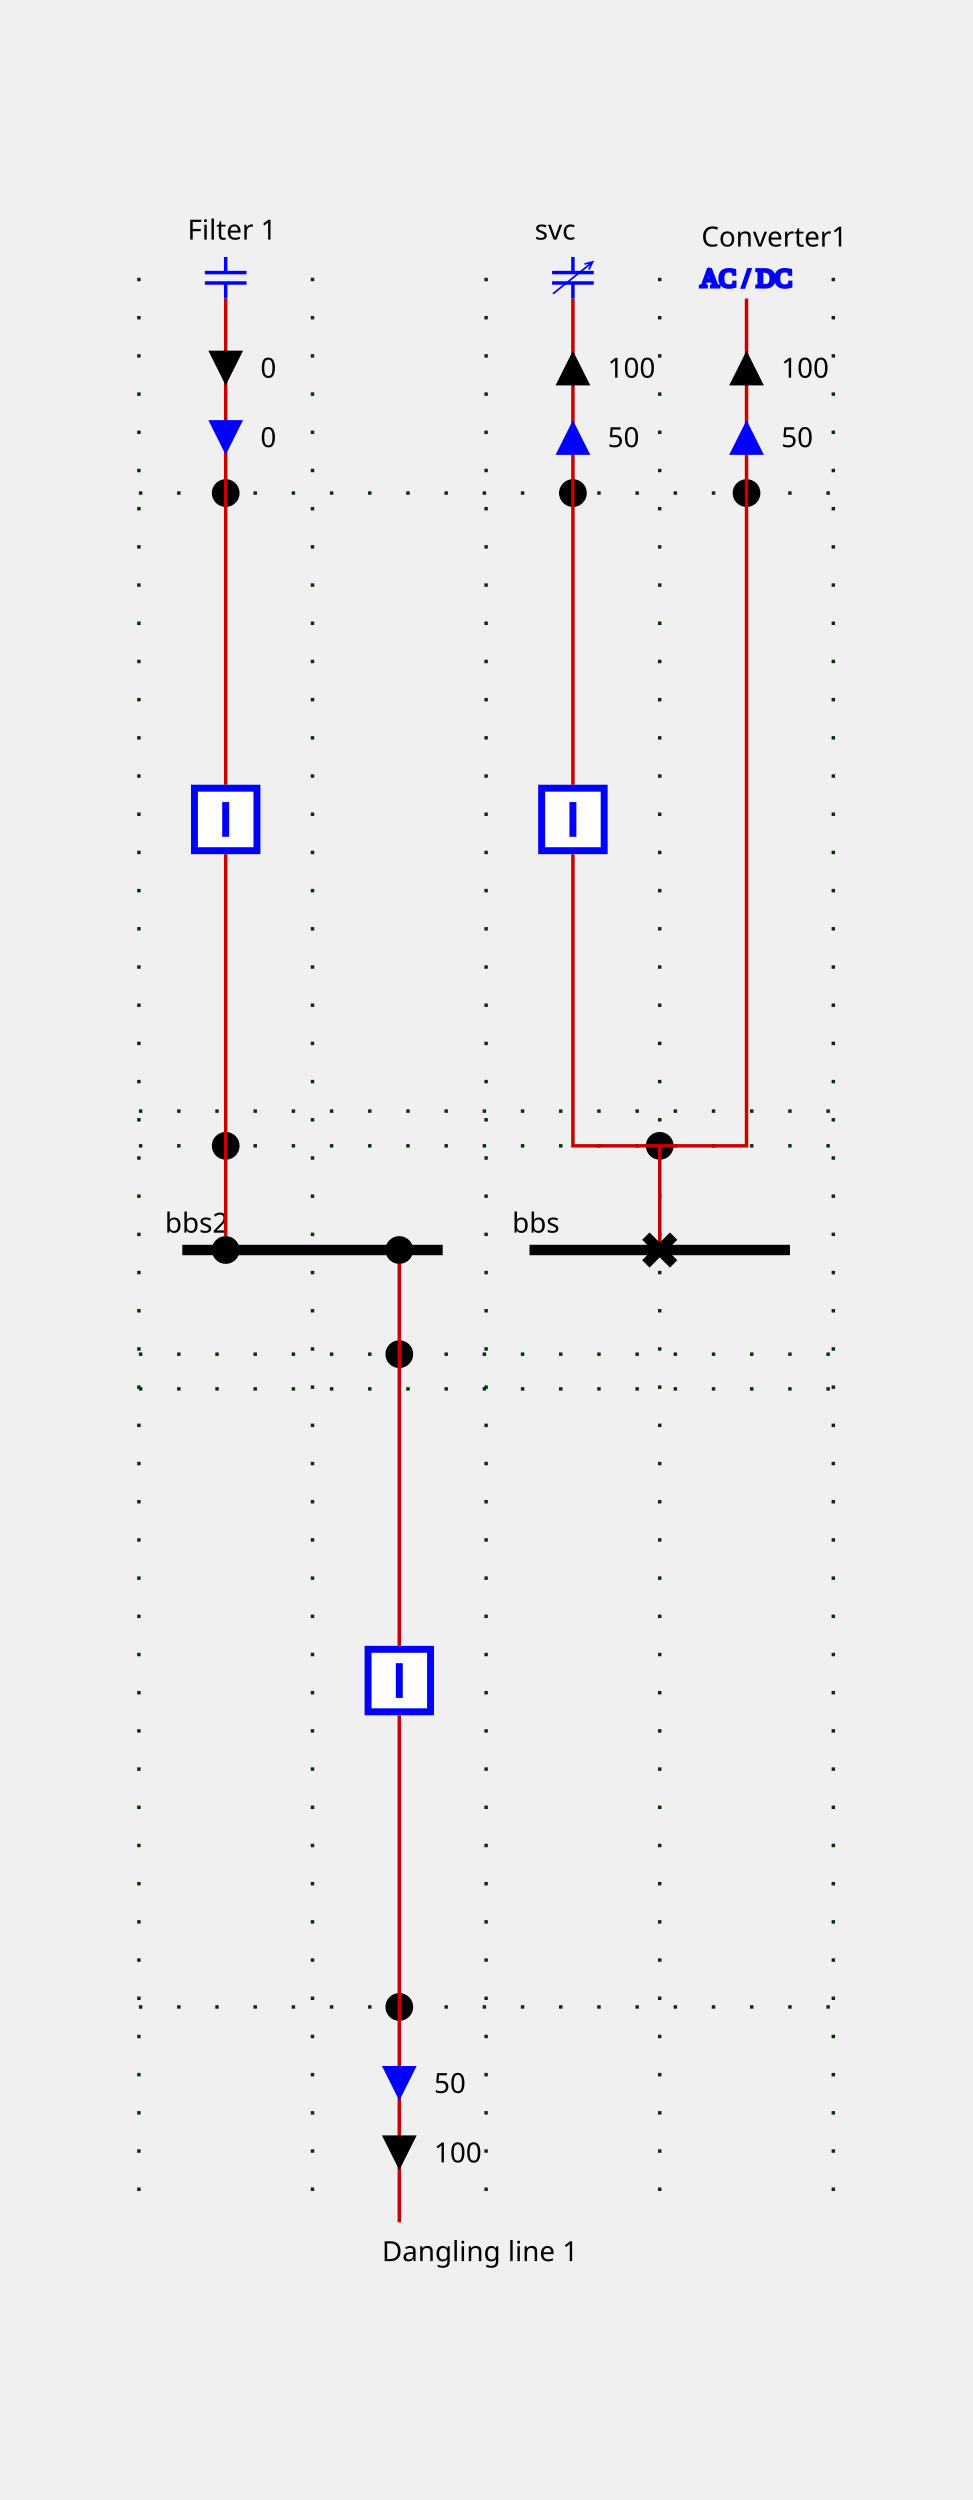
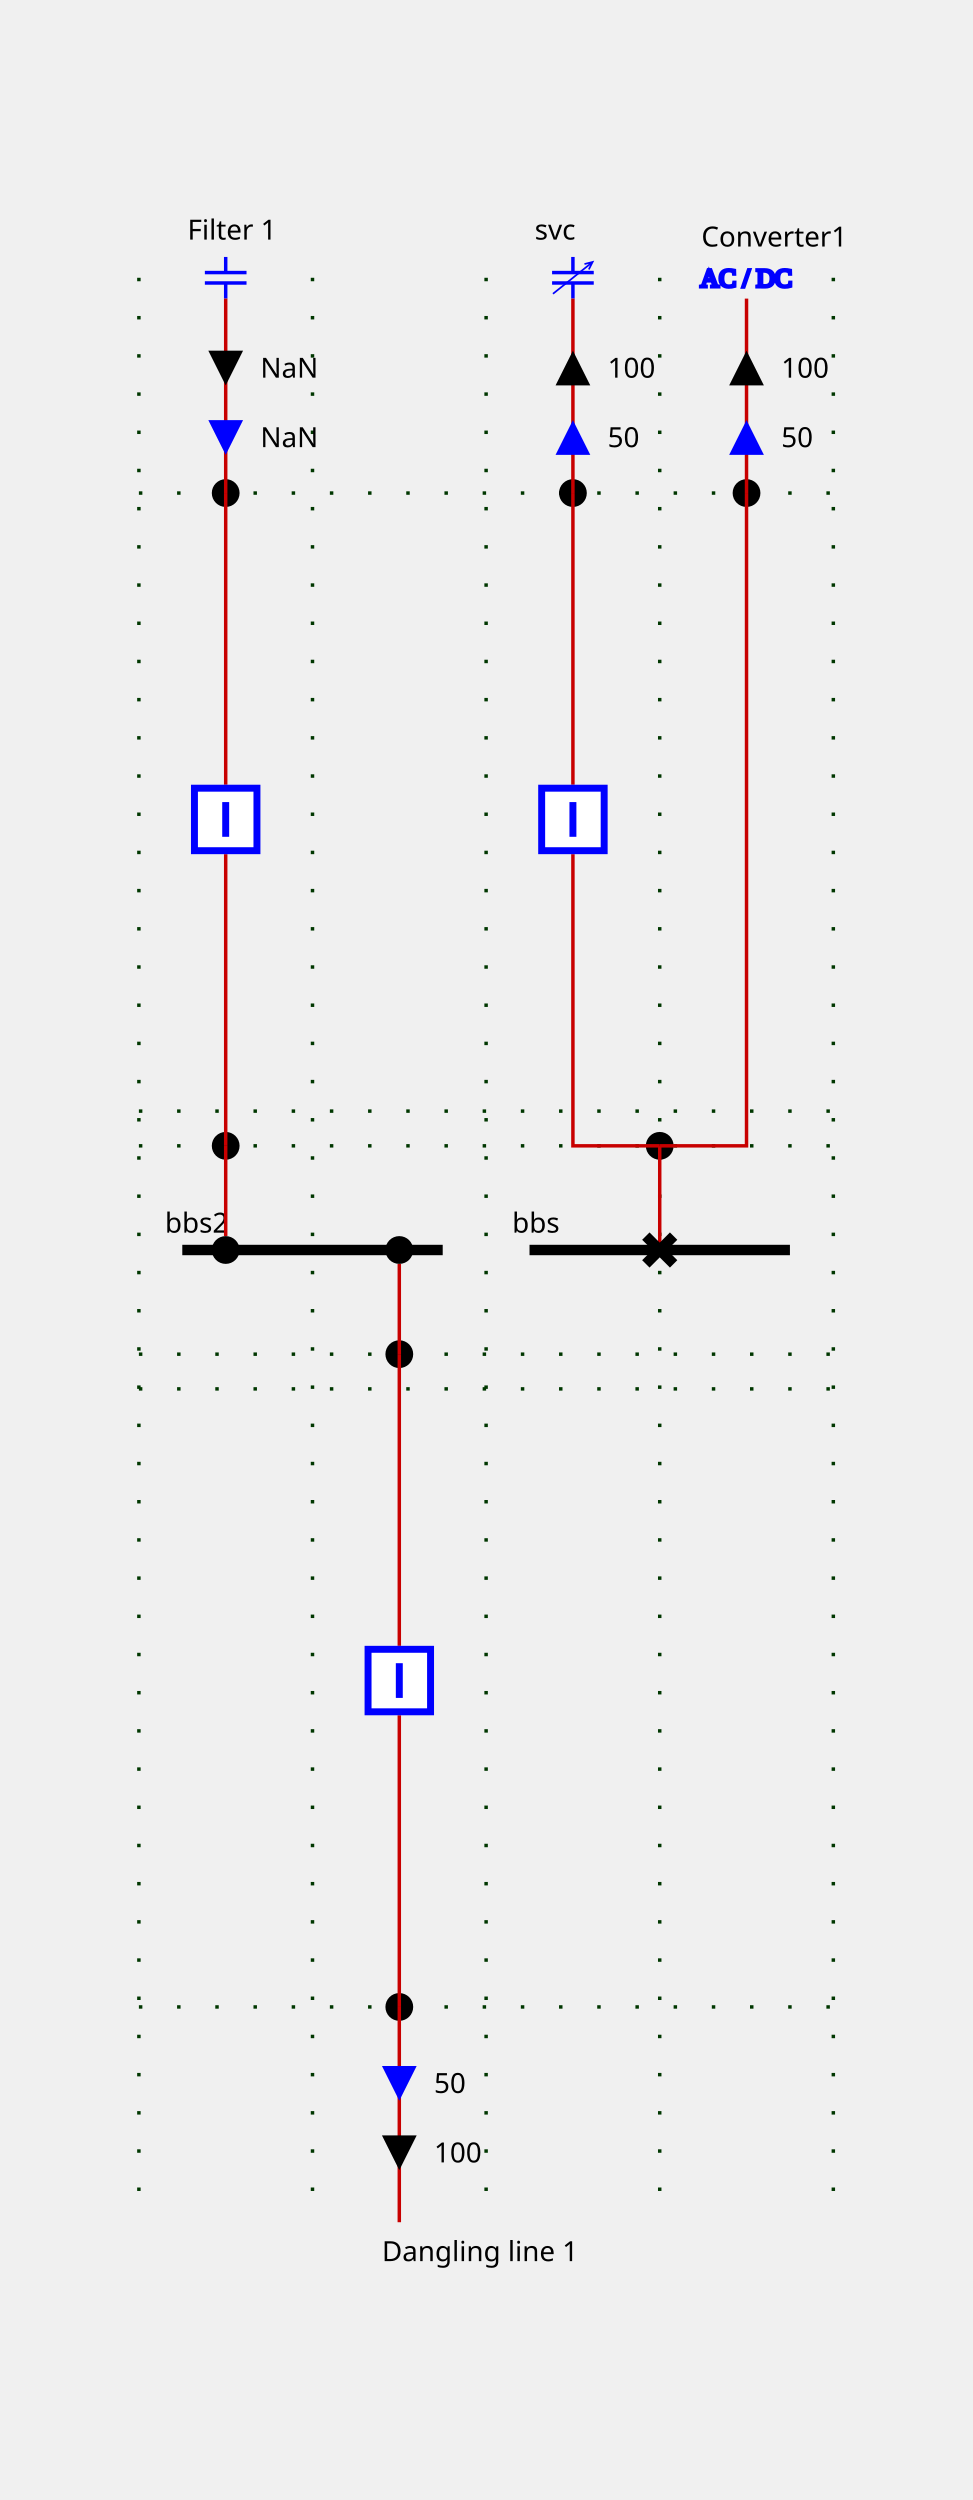
<svg xmlns="http://www.w3.org/2000/svg" height="720.0" viewBox="0 0 280.0 720.0" width="280.0">
  <style>
/* ----------------------------------------------------------------------- */
/* File: tautologies.css ------------------------------------------------- */
.sld-out .sld-arrow-in {visibility: hidden}
.sld-in .sld-arrow-out {visibility: hidden}
.sld-closed .sld-sw-open {visibility: hidden}
.sld-open .sld-sw-closed {visibility: hidden}
.sld-hidden-node {visibility: hidden}
.sld-top-feeder .sld-label {dominant-baseline: auto}
.sld-bottom-feeder .sld-label {dominant-baseline: hanging}
.sld-arrow-p .sld-label {dominant-baseline: middle}
.sld-arrow-q .sld-label {dominant-baseline: middle}
/* ----------------------------------------------------------------------- */
/* File : components.css ------------------------------------------------- */
/* Stroke black */
.sld-disconnector {stroke-width: 3; stroke: black; fill: none}
/* Stroke blue */
.sld-breaker {stroke-width: 2; stroke: blue; fill:white}
/* Stroke --sld-vl-color with fallback black */
.sld-bus-connection {stroke: var(--sld-vl-color, black); stroke-width: 4; fill: none}
.sld-busbar-section {stroke: var(--sld-vl-color, black); stroke-width: 3; fill: none}
/* Stroke --sld-vl-color with fallback red */
.sld-wire {stroke: var(--sld-vl-color, #c80000); fill: none}
/* Stroke --sld-vl-color with fallback blue */
.sld-load-break-switch {stroke: var(--sld-vl-color, blue); fill: none}
.sld-load {stroke: var(--sld-vl-color, blue); fill: none}
.sld-generator {stroke: var(--sld-vl-color, blue); fill: none}
.sld-two-wt {stroke: var(--sld-vl-color, blue); fill: none}
.sld-three-wt {stroke: var(--sld-vl-color, blue); fill: none}
.sld-winding {stroke: var(--sld-vl-color, blue); fill: none}
.sld-capacitor {stroke: var(--sld-vl-color, blue); fill: none}
.sld-inductor {stroke: var(--sld-vl-color, blue); fill: none}
.sld-pst {stroke: var(--sld-vl-color, blue); fill: none}
.sld-pst-arrow {stroke: black; fill: none}
.sld-svc {stroke: var(--sld-vl-color, blue); fill: none}
.sld-vsc {stroke: var(--sld-vl-color, blue); font-size: 7.43px; fill: none}
/* Stroke none &amp; fill: --sld-vl-color */
.sld-node-infos {stroke: none; fill: var(--sld-vl-color, black)}
/* Stroke none &amp; fill: black */
.sld-label {stroke: none; fill: black; font: 8px "Verdana"}
.sld-graph-label {stroke: none; fill: black; font: 12px "Verdana"}
.sld-node {stroke: none; fill: black}
.sld-flash {stroke: none; fill: black}
.sld-lock {stroke: none; fill: black}
/* Specific */
.sld-grid {stroke: #003700; stroke-dasharray: 1,10}
.sld-arrow-p {fill:black}
.sld-arrow-q {fill:blue}
.sld-frame {fill: var(--sld-background-color, transparent)}
/* Stroke maroon for fictitious switch */
.sld-breaker.sld-fictitious {stroke: maroon}
.sld-disconnector.sld-fictitious {stroke: maroon}
.sld-load-break-switch.sld-fictitious {stroke: maroon}
.sld-busbar-section.sld-fictitious {stroke: var(--sld-vl-color, #c80000); stroke-width: 1}

</style>
  <rect class="sld-frame" height="100%" width="100%" />
  <g>
    <g class="sld-grid" id="GRID_vl">
      <line x1="40.0" x2="40.0" y1="80.0" y2="640.0" />
      <line x1="90.0" x2="90.0" y1="80.0" y2="640.0" />
      <line x1="140.0" x2="140.0" y1="80.0" y2="640.0" />
      <line x1="190.0" x2="190.0" y1="80.0" y2="640.0" />
      <line x1="240.0" x2="240.0" y1="80.0" y2="640.0" />
      <line x1="40.0" x2="240.0" y1="330.0" y2="330.0" />
      <line x1="40.0" x2="240.0" y1="320.0" y2="320.0" />
      <line x1="40.0" x2="240.0" y1="142.0" y2="142.0" />
      <line x1="40.0" x2="240.0" y1="390.0" y2="390.0" />
      <line x1="40.0" x2="240.0" y1="400.0" y2="400.0" />
      <line x1="40.0" x2="240.0" y1="578.0" y2="578.0" />
    </g>
    <g class="sld-busbar-section" id="idbbs" transform="translate(152.5,360.0)">
      <line x1="0" x2="75.0" y1="0" y2="0" />
      <text class="sld-label" id="bbs_NW_LABEL" x="-5.0" y="-5.0">bbs</text>
    </g>
    <g class="sld-busbar-section" id="idbbs2" transform="translate(52.5,360.0)">
      <line x1="0" x2="75.0" y1="0" y2="0" />
      <text class="sld-label" id="bbs2_NW_LABEL" x="-5.0" y="-5.0">bbs2</text>
    </g>
    <g class="cell idEXTERN_32_0" id="idEXTERN_32_0">
      <g class="sld-node sld-fictitious" id="idINTERNAL_95_vl_95_vsc_95_1" transform="translate(186.0,326.0)">
        <circle cx="4" cy="4" r="4" />
      </g>
      <g class="sld-node sld-fictitious" id="idINTERNAL_95_vl_95_svc" transform="translate(161.0,138.0)">
        <circle cx="4" cy="4" r="4" />
      </g>
      <g class="sld-svc sld-top-feeder" id="idsvc" transform="translate(159.0,74.0)">
        <path d="M 6,0 V 4.5 M 0,4.5 H 12 M 0,7.5 H 12 M 6,7.5 V 12" />
        <path d="M 0.256,10.611 11.671,1.448 M 9.329,2.045 11.671,1.448 10.581,3.605" style="fill:none;stroke:#0000ff;stroke-width:0.5;stroke-linejoin:miter" />
        <text class="sld-label" id="svc_N_LABEL" x="-5.0" y="-5.0">svc</text>
      </g>
      <g class="sld-node sld-fictitious" id="idINTERNAL_95_vl_95_vsc_95_2" transform="translate(211.0,138.0)">
        <circle cx="4" cy="4" r="4" />
      </g>
      <g class="sld-vsc sld-top-feeder" id="idvsc" transform="translate(207.0,76.0)">
        <text x="-5.3" y="6.6">AC / DC</text>
        <text class="sld-label" id="vsc_N_LABEL" x="-5.0" y="-5.0">Converter1</text>
      </g>
      <g class="sld-wire" id="_95_vl_95_d_95_INTERNAL_95_vl_95_vsc_95_1">
        <polyline points="190.0,360.0,190.0,330.0" />
      </g>
      <g class="sld-wire" id="_95_vl_95_b_95_INTERNAL_95_vl_95_vsc_95_1">
        <polyline points="165.0,246.0,165.0,330.0,190.0,330.0" />
      </g>
      <g class="sld-wire" id="_95_vl_95_INTERNAL_95_vl_95_vsc_95_1_95_INTERNAL_95_vl_95_vsc_95_2">
        <polyline points="190.0,330.0,215.0,330.0,215.0,142.0" />
      </g>
      <g class="sld-wire" id="_95_vl_95_b_95_INTERNAL_95_vl_95_svc">
        <polyline points="165.0,226.0,165.0,142.0" />
      </g>
      <g class="sld-wire" id="_95_vl_95_INTERNAL_95_vl_95_svc_95_svc">
        <polyline points="165.0,142.0,165.0,86.0" />
      </g>
      <g class="sld-arrow-p sld-out" id="idsvc_ARROW_ACTIVE" transform="translate(160.0,101.0)">
        <polygon class="sld-arrow-in" points="0,0 10,0 5,10" />
        <polygon class="sld-arrow-out" points="5,0 10,10 0,10" />
        <text class="sld-label" x="15.0" y="5.0">100</text>
      </g>
      <g class="sld-arrow-q sld-out" id="idsvc_ARROW_REACTIVE" transform="translate(160.0,121.0)">
        <polygon class="sld-arrow-in" points="0,0 10,0 5,10" />
        <polygon class="sld-arrow-out" points="5,0 10,10 0,10" />
        <text class="sld-label" x="15.0" y="5.0">50</text>
      </g>
      <g class="sld-wire" id="_95_vl_95_INTERNAL_95_vl_95_vsc_95_2_95_vsc">
        <polyline points="215.0,142.0,215.0,86.0" />
      </g>
      <g class="sld-arrow-p sld-out" id="idvsc_ARROW_ACTIVE" transform="translate(210.0,101.0)">
        <polygon class="sld-arrow-in" points="0,0 10,0 5,10" />
        <polygon class="sld-arrow-out" points="5,0 10,10 0,10" />
        <text class="sld-label" x="15.0" y="5.0">100</text>
      </g>
      <g class="sld-arrow-q sld-out" id="idvsc_ARROW_REACTIVE" transform="translate(210.0,121.0)">
        <polygon class="sld-arrow-in" points="0,0 10,0 5,10" />
        <polygon class="sld-arrow-out" points="5,0 10,10 0,10" />
        <text class="sld-label" x="15.0" y="5.0">50</text>
      </g>
      <g class="sld-disconnector sld-closed" id="idd" transform="translate(186.0,356.0)">
        <path class="sld-sw-closed" d="M0,0 8,8 M8,0 0,8" />
        <path class="sld-sw-open" d="M8,0 0,8" />
      </g>
      <g class="sld-breaker sld-closed" id="idb" transform="translate(155.0,226.0)">
        <path class="sld-sw-closed" d="M1,1 V19 H19 V1z M10,5 V15" />
        <path class="sld-sw-open" d="M1,1 V19 H19 V1z M5,10 H15" />
      </g>
    </g>
    <g class="cell idEXTERN_32_1" id="idEXTERN_32_1">
      <g class="sld-node sld-fictitious" id="idINTERNAL_95_vl_95_b2" transform="translate(61.0,326.0)">
        <circle cx="4" cy="4" r="4" />
      </g>
      <g class="sld-node sld-fictitious" id="idINTERNAL_95_vl_95_C1" transform="translate(61.0,138.0)">
        <circle cx="4" cy="4" r="4" />
      </g>
      <g class="sld-capacitor sld-top-feeder" id="idC1" transform="translate(59.0,74.0)">
        <line x1="6" x2="6" y1="0" y2="4.5" />
        <line x1="0" x2="12" y1="4.5" y2="4.5" />
        <line x1="0" x2="12" y1="7.5" y2="7.5" />
        <line x1="6" x2="6" y1="7.5" y2="12" />
        <text class="sld-label" id="C1_N_LABEL" x="-5.0" y="-5.0">Filter 1</text>
      </g>
      <g class="sld-wire" id="_95_vl_95_BUSCO_95_b2_95_INTERNAL_95_vl_95_b2">
        <polyline points="65.0,356.0,65.0,330.0" />
      </g>
      <g class="sld-wire" id="_95_vl_95_INTERNAL_95_vl_95_b2_95_b2">
        <polyline points="65.0,330.0,65.0,246.0" />
      </g>
      <g class="sld-wire" id="_95_vl_95_b2_95_INTERNAL_95_vl_95_C1">
        <polyline points="65.0,226.0,65.0,142.0" />
      </g>
      <g class="sld-wire" id="_95_vl_95_INTERNAL_95_vl_95_C1_95_C1">
        <polyline points="65.0,142.0,65.0,86.0" />
      </g>
      <g class="sld-arrow-p sld-in" id="idC1_ARROW_ACTIVE" transform="translate(60.0,101.0)">
        <polygon class="sld-arrow-in" points="0,0 10,0 5,10" />
        <polygon class="sld-arrow-out" points="5,0 10,10 0,10" />
-         <text class="sld-label" x="15.0" y="5.0">0</text>
+         <text class="sld-label" x="15.0" y="5.0">NaN</text>
      </g>
      <g class="sld-arrow-q sld-in" id="idC1_ARROW_REACTIVE" transform="translate(60.0,121.0)">
        <polygon class="sld-arrow-in" points="0,0 10,0 5,10" />
        <polygon class="sld-arrow-out" points="5,0 10,10 0,10" />
-         <text class="sld-label" x="15.0" y="5.0">0</text>
+         <text class="sld-label" x="15.0" y="5.0">NaN</text>
      </g>
      <g class="sld-bus-connection sld-fictitious" id="idBUSCO_95_b2" transform="translate(61.0,356.0)">
        <circle cx="4" cy="4" r="2" />
      </g>
      <g class="sld-breaker sld-closed" id="idb2" transform="translate(55.0,226.0)">
        <path class="sld-sw-closed" d="M1,1 V19 H19 V1z M10,5 V15" />
        <path class="sld-sw-open" d="M1,1 V19 H19 V1z M5,10 H15" />
      </g>
    </g>
    <g class="cell idEXTERN_32_2" id="idEXTERN_32_2">
      <g class="sld-node sld-fictitious" id="idINTERNAL_95_vl_95_b3" transform="translate(111.0,386.0)">
        <circle cx="4" cy="4" r="4" />
      </g>
      <g class="sld-node sld-fictitious" id="idINTERNAL_95_vl_95_dl1" transform="translate(111.0,574.0)">
        <circle cx="4" cy="4" r="4" />
      </g>
      <g class="sld-bottom-feeder" id="iddl1" transform="translate(115.0,640.0)">
        <text class="sld-label" id="dl1_S_LABEL" x="-5.0" y="5.0">Dangling line 1</text>
      </g>
      <g class="sld-wire" id="_95_vl_95_BUSCO_95_b3_95_INTERNAL_95_vl_95_b3">
        <polyline points="115.0,364.0,115.0,390.0" />
      </g>
      <g class="sld-wire" id="_95_vl_95_INTERNAL_95_vl_95_b3_95_b3">
        <polyline points="115.0,390.0,115.0,474.0" />
      </g>
      <g class="sld-wire" id="_95_vl_95_b3_95_INTERNAL_95_vl_95_dl1">
        <polyline points="115.0,494.0,115.0,578.0" />
      </g>
      <g class="sld-wire" id="_95_vl_95_INTERNAL_95_vl_95_dl1_95_dl1">
        <polyline points="115.0,578.0,115.0,640.0" />
      </g>
      <g class="sld-arrow-p sld-out" id="iddl1_ARROW_ACTIVE" transform="translate(110.0,615.0)">
        <polygon class="sld-arrow-in" points="0,0 10,0 5,10" transform="rotate(180.0,5.0,5.0)" />
        <polygon class="sld-arrow-out" points="5,0 10,10 0,10" transform="rotate(180.0,5.0,5.0)" />
        <text class="sld-label" x="15.0" y="5.0">100</text>
      </g>
      <g class="sld-arrow-q sld-out" id="iddl1_ARROW_REACTIVE" transform="translate(110.0,595.0)">
        <polygon class="sld-arrow-in" points="0,0 10,0 5,10" transform="rotate(180.0,5.0,5.0)" />
        <polygon class="sld-arrow-out" points="5,0 10,10 0,10" transform="rotate(180.0,5.0,5.0)" />
        <text class="sld-label" x="15.0" y="5.0">50</text>
      </g>
      <g class="sld-bus-connection sld-fictitious" id="idBUSCO_95_b3" transform="translate(111.0,356.0)">
        <circle cx="4" cy="4" r="2" />
      </g>
      <g class="sld-breaker sld-closed" id="idb3" transform="translate(105.0,474.0)">
        <path class="sld-sw-closed" d="M1,1 V19 H19 V1z M10,5 V15" />
        <path class="sld-sw-open" d="M1,1 V19 H19 V1z M5,10 H15" />
      </g>
    </g>
  </g>
</svg>
